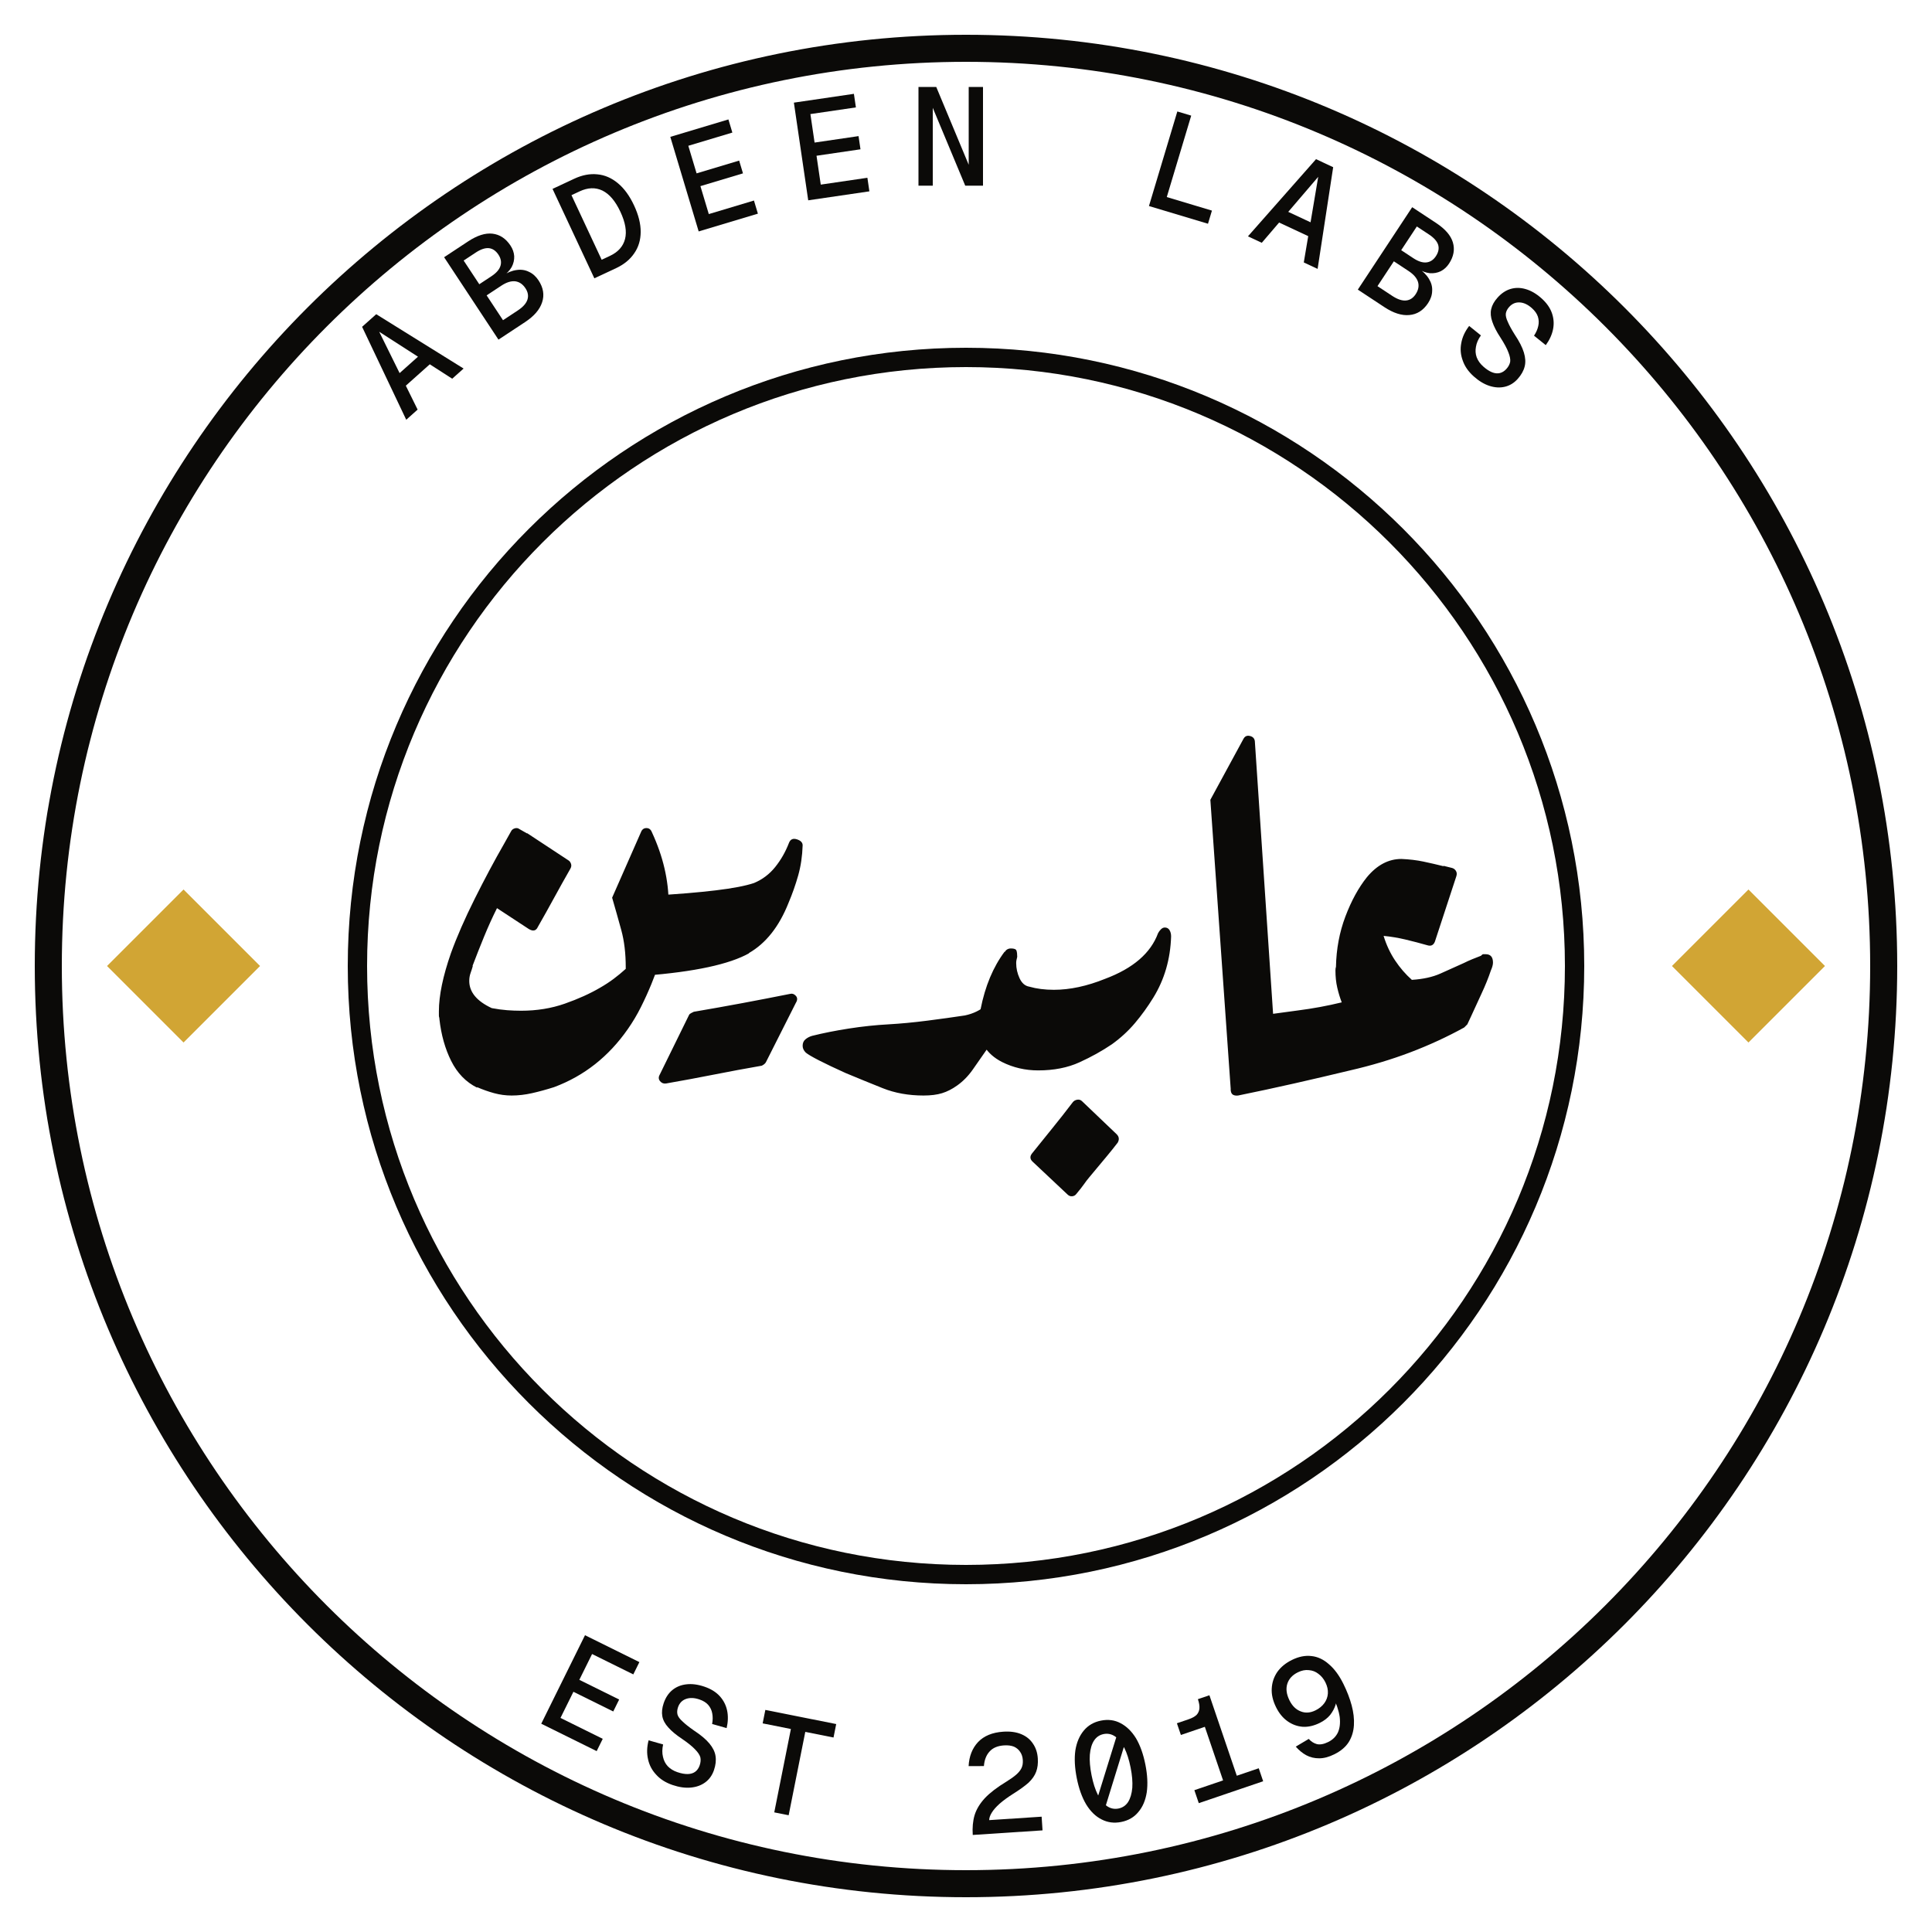
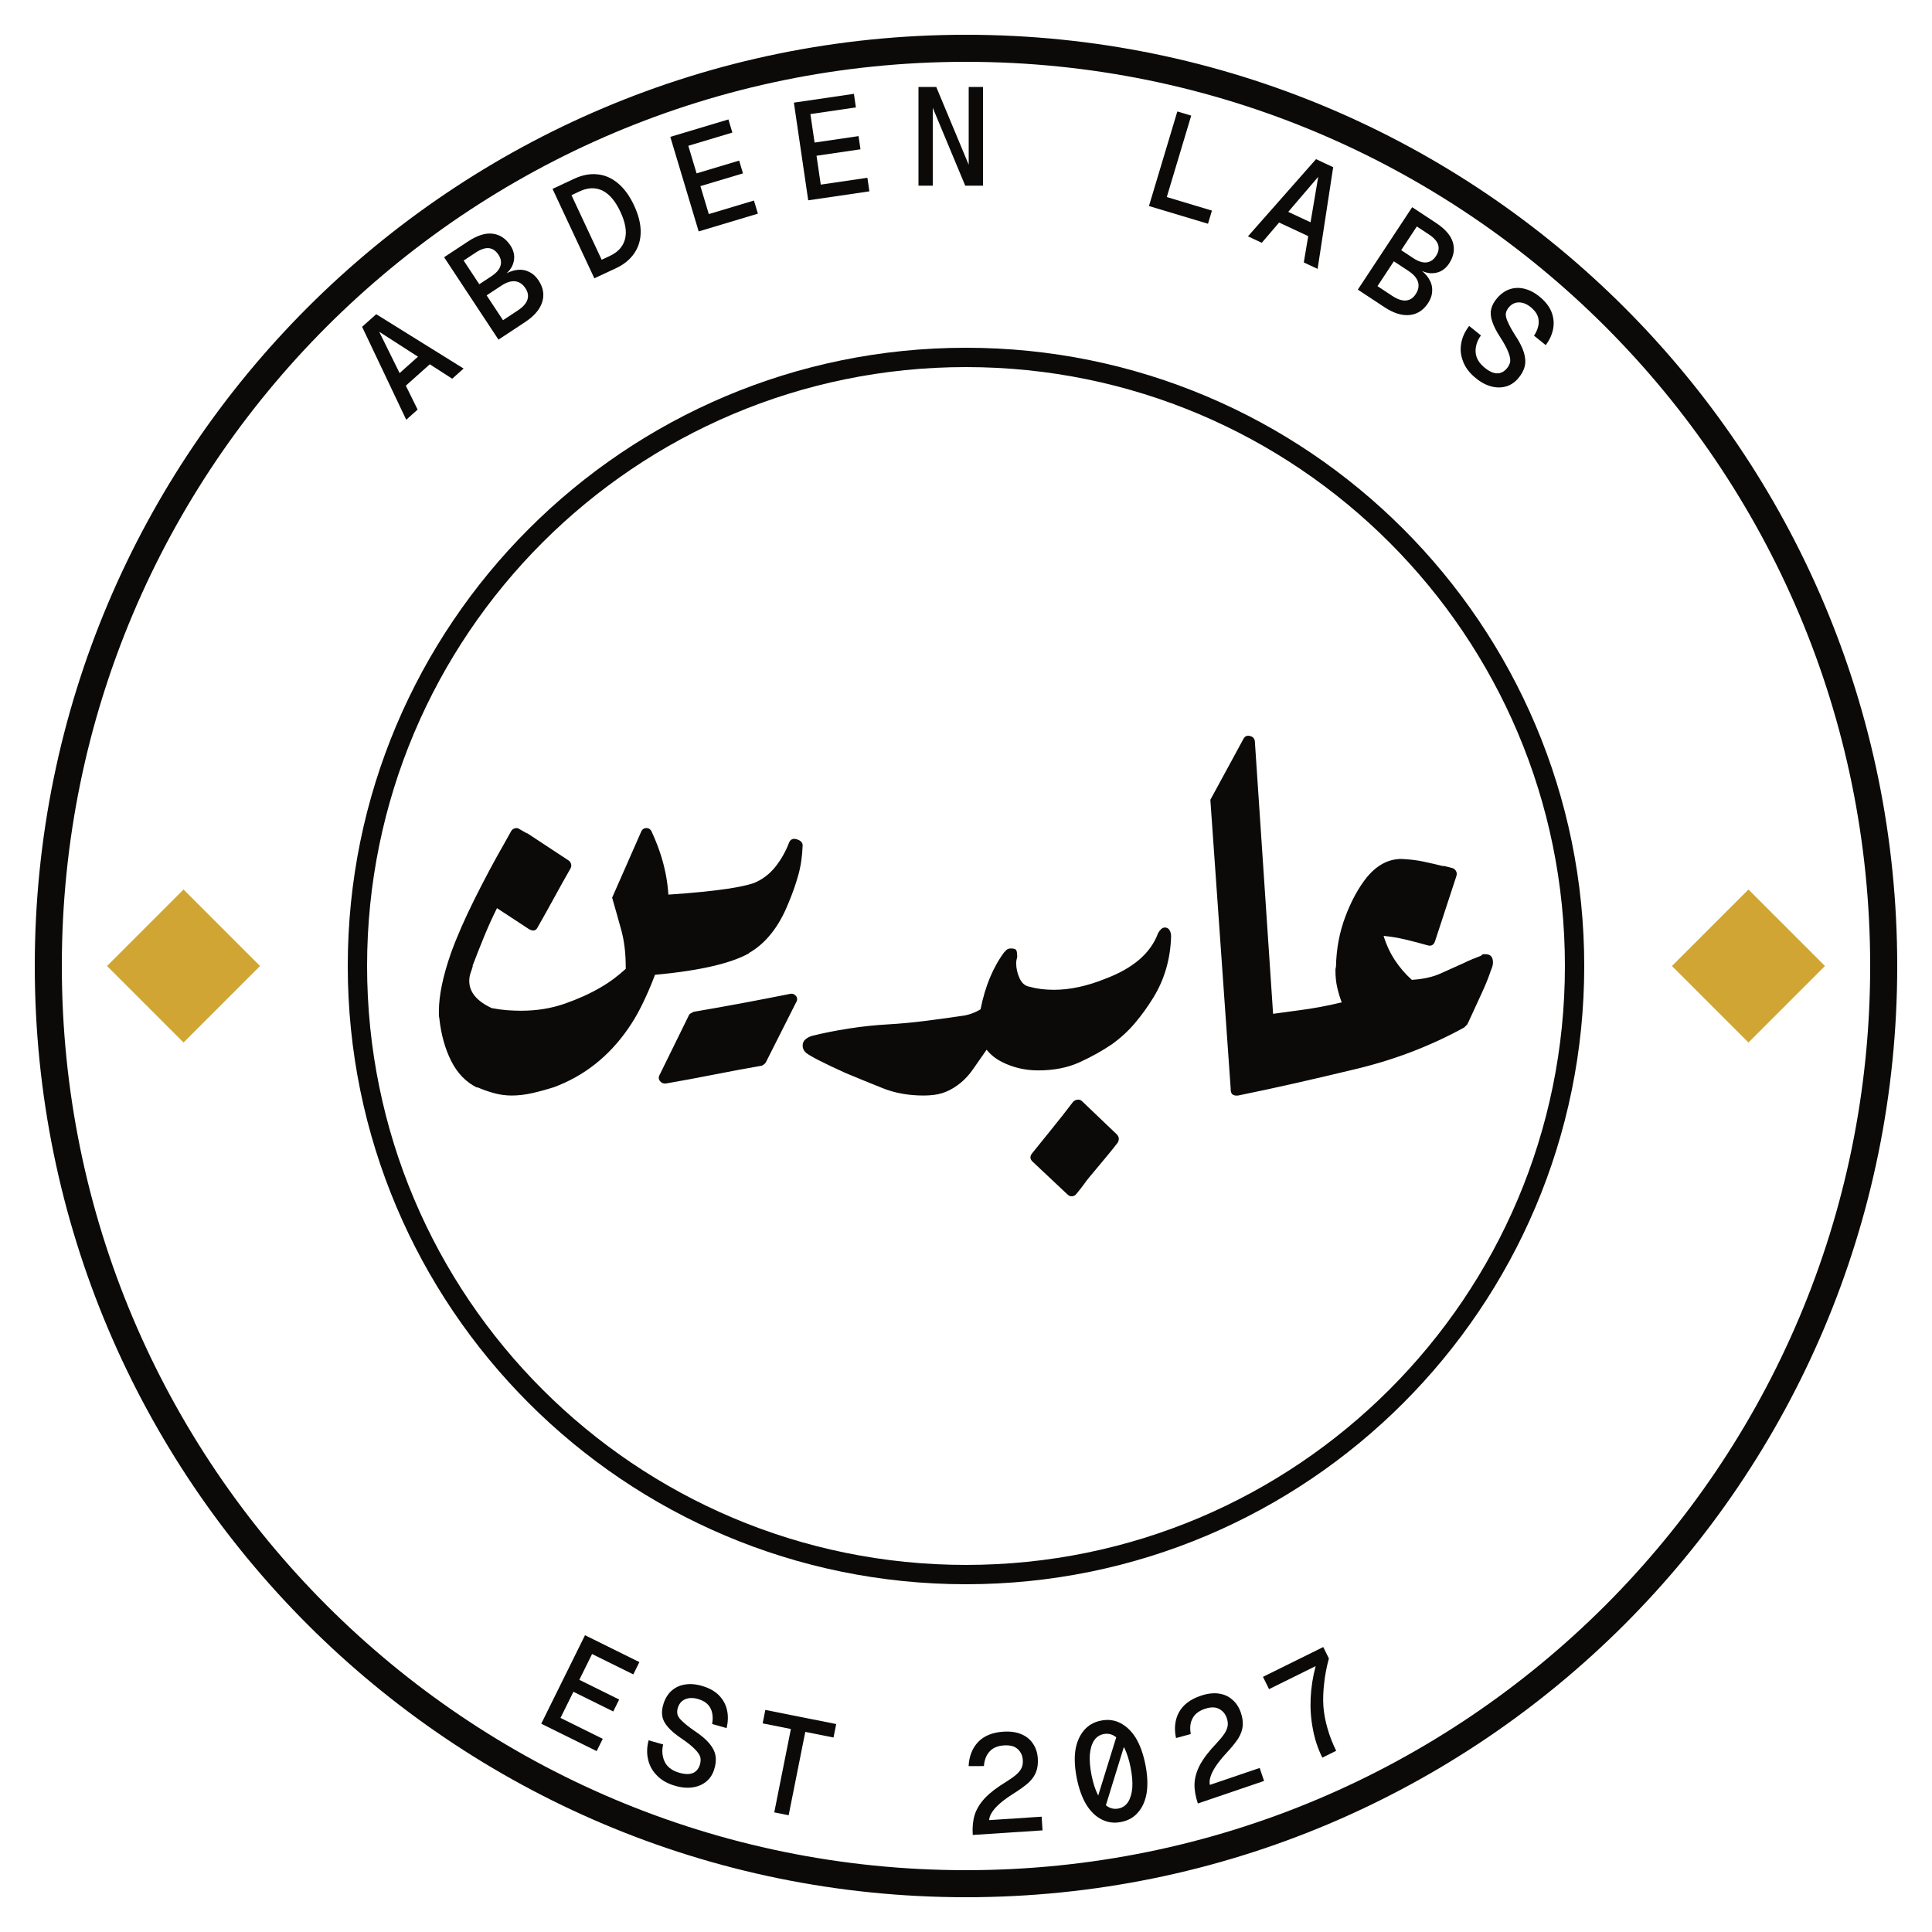
<svg xmlns="http://www.w3.org/2000/svg" viewBox="0 0 100 100" width="96" height="96" role="img" aria-label="Abdeen Labs">
  <g fill="#0B0A08">
    <circle cx="50" cy="50" r="47.5" fill="none" stroke="#0B0A08" stroke-width="1.4" />
    <circle cx="50" cy="50" r="31.5" fill="none" stroke="#0B0A08" stroke-width="1" />
    <path transform="translate(20.90 21.84) rotate(-41.76)" d="M0.17 0.00 1.67 -5.11H2.65L4.15 0.00H3.36L2.16 -4.33L0.96 0.00ZM1.01 -1.33 1.24 -2.03H3.08L3.31 -1.33Z" />
    <path transform="translate(25.30 17.91) rotate(-33.41)" d="M0.60 0.00V-5.11H2.08Q2.93 -5.11 3.36 -4.75Q3.80 -4.38 3.80 -3.72Q3.80 -3.41 3.66 -3.16Q3.51 -2.91 3.24 -2.76Q2.96 -2.62 2.58 -2.61V-2.65Q3.04 -2.65 3.37 -2.49Q3.69 -2.34 3.85 -2.06Q4.02 -1.79 4.02 -1.42Q4.02 -0.74 3.55 -0.37Q3.09 0.00 2.25 0.00ZM1.35 -0.71 2.26 -0.71Q2.76 -0.71 3.00 -0.91Q3.23 -1.10 3.23 -1.45Q3.23 -1.83 2.99 -2.04Q2.74 -2.25 2.26 -2.25H1.35ZM1.35 -2.94H2.10Q2.57 -2.94 2.80 -3.14Q3.02 -3.33 3.02 -3.67Q3.02 -4.03 2.80 -4.22Q2.57 -4.41 2.10 -4.41H1.35Z" />
    <path transform="translate(30.22 14.66) rotate(-25.06)" d="M0.60 0.00V-5.11H1.84Q2.52 -5.11 3.02 -4.81Q3.52 -4.52 3.79 -3.94Q4.06 -3.37 4.06 -2.55Q4.06 -1.73 3.79 -1.16Q3.52 -0.59 3.02 -0.30Q2.52 0.00 1.84 0.00ZM1.35 -0.71H1.82Q2.52 -0.71 2.90 -1.17Q3.28 -1.63 3.28 -2.55Q3.28 -3.47 2.90 -3.94Q2.52 -4.40 1.82 -4.40H1.35Z" />
    <path transform="translate(35.56 12.16) rotate(-16.70)" d="M0.63 0.00V-5.11H3.77V-4.40H1.39V-2.91H3.69V-2.22H1.39V-0.71H3.83V0.00Z" />
    <path transform="translate(41.21 10.46) rotate(-8.35)" d="M0.63 0.00V-5.11H3.77V-4.40H1.39V-2.91H3.69V-2.22H1.39V-0.71H3.83V0.00Z" />
    <path transform="translate(47.05 9.61) rotate(0.00)" d="M0.49 0.00V-5.11H1.41L3.22 -0.77L3.09 -0.74V-5.11H3.83V0.00H2.91L1.10 -4.34L1.23 -4.37V0.00Z" />
    <path transform="translate(58.79 10.46) rotate(16.70)" d="M0.71 0.00V-5.11H1.46V-0.29L1.00 -0.71H3.90V0.00Z" />
    <path transform="translate(64.44 12.16) rotate(25.06)" d="M0.17 0.00 1.67 -5.11H2.65L4.15 0.00H3.36L2.16 -4.33L0.96 0.00ZM1.01 -1.33 1.24 -2.03H3.08L3.31 -1.33Z" />
    <path transform="translate(69.78 14.66) rotate(33.41)" d="M0.60 0.00V-5.11H2.08Q2.93 -5.11 3.36 -4.75Q3.80 -4.38 3.80 -3.72Q3.80 -3.41 3.66 -3.16Q3.51 -2.91 3.24 -2.76Q2.96 -2.62 2.58 -2.61V-2.65Q3.04 -2.65 3.37 -2.49Q3.69 -2.34 3.85 -2.06Q4.02 -1.79 4.02 -1.42Q4.02 -0.74 3.55 -0.37Q3.09 0.00 2.25 0.00ZM1.35 -0.71 2.26 -0.71Q2.76 -0.71 3.00 -0.91Q3.23 -1.10 3.23 -1.45Q3.23 -1.83 2.99 -2.04Q2.74 -2.25 2.26 -2.25H1.35ZM1.35 -2.94H2.10Q2.57 -2.94 2.80 -3.14Q3.02 -3.33 3.02 -3.67Q3.02 -4.03 2.80 -4.22Q2.57 -4.41 2.10 -4.41H1.35Z" />
    <path transform="translate(74.70 17.91) rotate(41.76)" d="M2.23 0.12Q1.67 0.12 1.26 -0.11Q0.84 -0.33 0.60 -0.73Q0.35 -1.13 0.31 -1.67L1.09 -1.71Q1.13 -1.35 1.29 -1.10Q1.44 -0.85 1.68 -0.72Q1.93 -0.59 2.25 -0.59Q2.57 -0.59 2.79 -0.67Q3.01 -0.75 3.12 -0.91Q3.23 -1.07 3.23 -1.30Q3.23 -1.53 3.13 -1.70Q3.02 -1.86 2.74 -2.00Q2.46 -2.15 1.92 -2.30Q1.39 -2.44 1.06 -2.63Q0.73 -2.81 0.58 -3.08Q0.43 -3.35 0.43 -3.74Q0.43 -4.19 0.63 -4.52Q0.84 -4.86 1.22 -5.04Q1.61 -5.23 2.15 -5.23Q2.68 -5.23 3.06 -5.02Q3.44 -4.81 3.66 -4.44Q3.88 -4.07 3.93 -3.57L3.15 -3.53Q3.11 -3.82 2.98 -4.05Q2.86 -4.27 2.64 -4.40Q2.43 -4.52 2.12 -4.52Q1.70 -4.52 1.45 -4.32Q1.20 -4.12 1.20 -3.78Q1.20 -3.56 1.30 -3.41Q1.40 -3.27 1.66 -3.16Q1.91 -3.04 2.36 -2.91Q2.98 -2.75 3.34 -2.53Q3.70 -2.31 3.85 -2.02Q4.01 -1.72 4.01 -1.30Q4.01 -0.88 3.79 -0.56Q3.57 -0.24 3.17 -0.06Q2.77 0.12 2.23 0.12Z" />
    <path transform="translate(27.45 88.94) rotate(26.31)" d="M0.63 0.00V-5.11H3.77V-4.40H1.39V-2.91H3.69V-2.22H1.39V-0.71H3.83V0.00Z" />
    <path transform="translate(32.74 91.56) rotate(18.79)" d="M2.23 0.12Q1.67 0.12 1.26 -0.11Q0.84 -0.33 0.60 -0.73Q0.35 -1.13 0.31 -1.67L1.09 -1.71Q1.13 -1.35 1.29 -1.10Q1.44 -0.85 1.68 -0.72Q1.93 -0.59 2.25 -0.59Q2.57 -0.59 2.79 -0.67Q3.01 -0.75 3.12 -0.91Q3.23 -1.07 3.23 -1.30Q3.23 -1.53 3.13 -1.70Q3.02 -1.86 2.74 -2.00Q2.46 -2.15 1.92 -2.30Q1.39 -2.44 1.06 -2.63Q0.73 -2.81 0.58 -3.08Q0.43 -3.35 0.43 -3.74Q0.43 -4.19 0.63 -4.52Q0.84 -4.86 1.22 -5.04Q1.61 -5.23 2.15 -5.23Q2.68 -5.23 3.06 -5.02Q3.44 -4.81 3.66 -4.44Q3.88 -4.07 3.93 -3.57L3.15 -3.53Q3.11 -3.82 2.98 -4.05Q2.86 -4.27 2.64 -4.40Q2.43 -4.52 2.12 -4.52Q1.70 -4.52 1.45 -4.32Q1.20 -4.12 1.20 -3.78Q1.20 -3.56 1.30 -3.41Q1.40 -3.27 1.66 -3.16Q1.91 -3.04 2.36 -2.91Q2.98 -2.75 3.34 -2.53Q3.70 -2.31 3.85 -2.02Q4.01 -1.72 4.01 -1.30Q4.01 -0.88 3.79 -0.56Q3.57 -0.24 3.17 -0.06Q2.77 0.12 2.23 0.12Z" />
    <path transform="translate(38.33 93.46) rotate(11.28)" d="M1.78 0.00V-4.40H0.29V-5.11H4.03V-4.40H2.54V0.00Z" />
    <path transform="translate(50.00 95.00) rotate(-3.76)" d="M0.35 0.00Q0.35 -0.57 0.51 -1.01Q0.68 -1.46 1.10 -1.86Q1.52 -2.25 2.27 -2.64Q2.59 -2.81 2.79 -2.96Q2.99 -3.11 3.09 -3.28Q3.19 -3.45 3.19 -3.70Q3.19 -3.95 3.08 -4.13Q2.98 -4.31 2.78 -4.42Q2.57 -4.52 2.27 -4.52Q1.78 -4.52 1.51 -4.26Q1.23 -4.00 1.16 -3.52L0.37 -3.57Q0.46 -4.33 0.94 -4.78Q1.43 -5.23 2.28 -5.23Q2.82 -5.23 3.20 -5.04Q3.58 -4.85 3.77 -4.51Q3.97 -4.18 3.97 -3.73Q3.97 -3.34 3.84 -3.05Q3.71 -2.76 3.41 -2.51Q3.10 -2.27 2.58 -1.99Q2.14 -1.75 1.84 -1.52Q1.55 -1.29 1.41 -1.09Q1.26 -0.88 1.25 -0.71H3.97V0.00Z" />
    <path transform="translate(55.89 94.61) rotate(-11.28)" d="M0.89 -0.77 2.85 -4.38 3.43 -4.35 1.47 -0.73ZM2.16 0.12Q1.60 0.12 1.19 -0.21Q0.78 -0.53 0.56 -1.13Q0.35 -1.73 0.35 -2.55Q0.35 -3.38 0.56 -3.98Q0.78 -4.57 1.19 -4.90Q1.60 -5.23 2.16 -5.23Q2.73 -5.23 3.13 -4.90Q3.54 -4.57 3.76 -3.98Q3.97 -3.38 3.97 -2.55Q3.97 -1.73 3.76 -1.13Q3.54 -0.53 3.13 -0.21Q2.73 0.12 2.16 0.12ZM2.16 -0.59Q2.48 -0.59 2.71 -0.82Q2.94 -1.06 3.07 -1.50Q3.19 -1.94 3.19 -2.55Q3.19 -3.17 3.07 -3.61Q2.94 -4.06 2.71 -4.29Q2.48 -4.52 2.16 -4.52Q1.84 -4.52 1.61 -4.29Q1.38 -4.06 1.25 -3.61Q1.13 -3.17 1.13 -2.55Q1.13 -1.94 1.25 -1.50Q1.38 -1.06 1.61 -0.82Q1.84 -0.59 2.16 -0.59Z" />
-     <path transform="translate(61.67 93.46) rotate(-18.79)" d="M1.97 0.00V-3.64H0.66V-4.28H1.30Q1.58 -4.28 1.76 -4.36Q1.93 -4.45 2.01 -4.63Q2.09 -4.81 2.09 -5.11H2.72V0.00ZM0.40 0.00V-0.71H3.92V0.00Z" />
-     <path transform="translate(67.26 91.56) rotate(-26.31)" d="M2.15 -5.23Q2.74 -5.23 3.15 -4.96Q3.56 -4.70 3.77 -4.18Q3.99 -3.67 3.99 -2.94Q3.99 -2.30 3.88 -1.75Q3.77 -1.20 3.53 -0.78Q3.29 -0.36 2.91 -0.12Q2.52 0.12 1.95 0.12Q1.48 0.12 1.16 -0.04Q0.83 -0.20 0.63 -0.48Q0.44 -0.75 0.34 -1.12L1.12 -1.18Q1.19 -0.92 1.38 -0.75Q1.58 -0.59 1.95 -0.59Q2.34 -0.59 2.62 -0.81Q2.90 -1.04 3.06 -1.49Q3.21 -1.95 3.22 -2.65L3.42 -2.62Q3.34 -2.37 3.15 -2.15Q2.95 -1.94 2.66 -1.80Q2.37 -1.67 2.00 -1.67Q1.49 -1.67 1.12 -1.88Q0.75 -2.10 0.54 -2.49Q0.33 -2.88 0.33 -3.40Q0.33 -3.97 0.56 -4.37Q0.79 -4.78 1.20 -5.01Q1.61 -5.23 2.15 -5.23ZM2.14 -4.52Q1.67 -4.52 1.39 -4.23Q1.11 -3.94 1.11 -3.41Q1.11 -2.93 1.38 -2.64Q1.64 -2.35 2.09 -2.35Q2.41 -2.35 2.66 -2.48Q2.91 -2.61 3.05 -2.85Q3.19 -3.09 3.19 -3.42Q3.19 -3.73 3.06 -3.98Q2.94 -4.23 2.70 -4.37Q2.47 -4.52 2.14 -4.52Z" />
+     <path transform="translate(61.67 93.46) rotate(-18.79)" d="M0.35 0.00Q0.35 -0.57 0.51 -1.01Q0.68 -1.46 1.10 -1.86Q1.52 -2.25 2.27 -2.64Q2.59 -2.81 2.79 -2.96Q2.99 -3.11 3.09 -3.28Q3.19 -3.45 3.19 -3.70Q3.19 -3.95 3.08 -4.13Q2.98 -4.31 2.78 -4.42Q2.57 -4.52 2.27 -4.52Q1.78 -4.52 1.51 -4.26Q1.23 -4.00 1.16 -3.52L0.37 -3.57Q0.46 -4.33 0.94 -4.78Q1.43 -5.23 2.28 -5.23Q2.82 -5.23 3.20 -5.04Q3.58 -4.85 3.77 -4.51Q3.97 -4.18 3.97 -3.73Q3.97 -3.34 3.84 -3.05Q3.71 -2.76 3.41 -2.51Q3.10 -2.27 2.58 -1.99Q2.14 -1.75 1.84 -1.52Q1.55 -1.29 1.41 -1.09Q1.26 -0.88 1.25 -0.71H3.97V0.00Z" />
+     <path transform="translate(67.26 91.56) rotate(-26.31)" d="M1.32 0.00Q1.32 -0.79 1.54 -1.55Q1.75 -2.32 2.15 -3.04Q2.55 -3.76 3.11 -4.40H0.42V-5.11H3.90V-4.45Q3.43 -3.92 3.10 -3.39Q2.76 -2.87 2.54 -2.34Q2.33 -1.81 2.23 -1.23Q2.12 -0.65 2.12 0.00Z" />
    <g transform="translate(22.961 56.704) scale(0.02709)">
      <path d="M348.00 -245.00V-242.00Q337.00 -232.00 325.00 -223.00Q313.00 -214.00 299.00 -206.00Q270.00 -189.00 231.50 -175.50Q193.00 -162.00 148.00 -162.00Q135.00 -162.00 121.50 -163.00Q108.00 -164.00 92.00 -167.00Q49.00 -187.00 49.00 -219.00Q49.00 -227.00 51.50 -234.00Q54.00 -241.00 56.00 -248.00L55.00 -247.00Q66.00 -276.00 77.50 -304.00Q89.00 -332.00 102.00 -358.00L163.00 -318.00Q175.00 -311.00 180.00 -322.00Q196.00 -350.00 211.00 -377.50Q226.00 -405.00 242.00 -433.00Q245.00 -438.00 243.50 -442.50Q242.00 -447.00 239.00 -449.00L160.00 -501.00H159.00L145.00 -509.00Q141.00 -512.00 136.00 -510.50Q131.00 -509.00 129.00 -505.00L115.00 -480.00Q88.00 -433.00 59.50 -376.00Q31.00 -319.00 14.00 -272.00Q-9.00 -206.00 -9.00 -161.00Q-9.00 -159.00 -9.00 -157.50Q-9.00 -156.00 -9.00 -153.00Q-9.00 -151.00 -8.50 -149.50Q-8.00 -148.00 -8.00 -146.00Q-3.00 -101.00 14.50 -66.00Q32.00 -31.00 64.00 -15.00V-16.00Q80.00 -9.00 96.50 -4.50Q113.00 0.00 130.00 0.00Q149.00 0.00 169.00 -4.50Q189.00 -9.00 211.00 -16.00Q297.00 -48.00 352.00 -127.00Q366.00 -147.00 377.00 -169.00Q388.00 -191.00 397.00 -213.00Q411.00 -247.00 420.50 -284.00Q430.00 -321.00 430.00 -366.00Q430.00 -434.00 398.00 -503.00Q395.00 -511.00 387.50 -511.00Q380.00 -511.00 377.00 -503.00L322.00 -378.00Q331.00 -347.00 339.50 -316.00Q348.00 -285.00 348.00 -245.00Z M616.00 -64.00 673.00 -177.00Q678.00 -185.00 673.00 -190.50Q668.00 -196.00 661.00 -194.00Q616.00 -185.00 570.50 -176.50Q525.00 -168.00 478.00 -160.00Q476.00 -159.00 473.00 -157.50Q470.00 -156.00 469.00 -154.00L413.00 -40.00Q409.00 -33.00 413.50 -27.50Q418.00 -22.00 425.00 -23.00Q471.00 -31.00 516.50 -40.00Q562.00 -49.00 608.00 -57.00Q614.00 -60.00 616.00 -64.00Z M660.00 -483.00Q650.00 -457.00 633.50 -436.50Q617.00 -416.00 593.00 -406.00Q581.00 -402.00 563.00 -398.50Q545.00 -395.00 520.00 -392.00Q495.00 -389.00 465.00 -386.50Q435.00 -384.00 398.00 -382.00Q388.00 -380.00 386.00 -372.00L372.00 -242.00Q371.00 -237.00 375.00 -232.50Q379.00 -228.00 384.00 -229.00Q527.00 -240.00 584.00 -272.00H583.00Q632.00 -300.00 659.00 -368.00Q670.00 -394.00 677.50 -420.50Q685.00 -447.00 686.00 -478.00Q686.00 -486.00 675.00 -489.50Q664.00 -493.00 660.00 -483.00Z M1058.00 -182.00Q1046.00 -182.00 1037.00 -173.00Q1020.00 -158.00 996.00 -153.00Q963.00 -148.00 924.00 -143.00Q885.00 -138.00 850.00 -136.00Q813.00 -134.00 774.50 -128.00Q736.00 -122.00 704.00 -114.00Q697.00 -112.00 691.50 -107.50Q686.00 -103.00 686.00 -95.00Q686.00 -88.00 692.00 -82.00Q698.00 -77.00 717.50 -67.00Q737.00 -57.00 768.00 -43.00Q804.00 -28.00 839.00 -14.00Q874.00 0.00 917.00 0.00Q938.00 0.00 952.50 -4.50Q967.00 -9.00 981.00 -19.00Q998.00 -31.00 1011.00 -49.50Q1024.00 -68.00 1037.50 -87.50Q1051.00 -107.00 1067.00 -119.00Q1086.00 -127.00 1086.00 -154.00Q1086.00 -165.00 1079.00 -173.50Q1072.00 -182.00 1058.00 -182.00Z M1286.00 74.00 1220.00 11.00Q1216.00 7.00 1210.50 8.00Q1205.00 9.00 1202.00 13.00Q1183.00 38.00 1163.50 62.00Q1144.00 86.00 1124.00 111.00Q1118.00 119.00 1125.00 126.00L1192.00 189.00Q1196.00 193.00 1201.00 192.50Q1206.00 192.00 1209.00 188.00Q1219.00 176.00 1223.50 169.50Q1228.00 163.00 1233.00 157.00Q1238.00 151.00 1248.00 139.00Q1258.00 127.00 1268.00 115.00Q1278.00 103.00 1288.00 90.00Q1293.00 81.00 1286.00 74.00Z M1378.00 -321.00Q1374.00 -321.00 1370.50 -317.50Q1367.00 -314.00 1365.00 -310.00Q1344.00 -253.00 1264.00 -223.00Q1212.00 -202.00 1166.00 -202.00Q1140.00 -202.00 1119.00 -208.00Q1107.00 -210.00 1100.50 -224.00Q1094.00 -238.00 1094.00 -253.00Q1094.00 -256.00 1094.50 -258.50Q1095.00 -261.00 1096.00 -265.00Q1096.00 -273.00 1094.50 -277.00Q1093.00 -281.00 1084.00 -281.00Q1076.00 -281.00 1072.00 -274.00V-275.00Q1039.00 -231.00 1026.00 -165.00Q1022.00 -153.00 1022.00 -137.00Q1022.00 -87.00 1067.00 -64.00Q1099.00 -48.00 1136.00 -48.00Q1181.00 -48.00 1215.00 -63.50Q1249.00 -79.00 1277.00 -98.00Q1302.00 -116.00 1321.00 -138.50Q1340.00 -161.00 1356.00 -187.00Q1388.00 -239.00 1390.00 -304.00Q1390.00 -311.00 1387.00 -316.00Q1384.00 -321.00 1378.00 -321.00Z M1465.00 -565.00 1504.00 -11.00Q1504.00 -1.00 1513.00 0.00Q1522.00 1.00 1526.00 -6.00L1587.00 -124.00L1550.00 -677.00Q1549.00 -685.00 1540.50 -687.00Q1532.00 -689.00 1528.00 -681.00Z M1991.00 -270.00Q1990.00 -270.00 1989.00 -270.00Q1988.00 -270.00 1986.00 -270.00Q1985.00 -270.00 1982.00 -267.00Q1974.00 -264.00 1965.50 -260.50Q1957.00 -257.00 1949.00 -253.00Q1927.00 -243.00 1904.50 -233.00Q1882.00 -223.00 1850.00 -221.00Q1832.00 -237.00 1818.00 -258.00Q1804.00 -279.00 1796.00 -305.00Q1817.00 -303.00 1838.00 -298.00Q1859.00 -293.00 1880.00 -287.00Q1890.00 -284.00 1894.00 -294.00L1935.00 -419.00Q1937.00 -425.00 1934.00 -429.50Q1931.00 -434.00 1926.00 -435.00L1910.00 -439.00L1911.00 -438.00Q1891.00 -443.00 1872.00 -447.00Q1853.00 -451.00 1830.00 -452.00Q1793.00 -452.00 1764.00 -417.00Q1740.00 -387.00 1723.00 -342.00Q1706.00 -297.00 1705.00 -246.00Q1704.00 -243.00 1704.00 -239.00Q1704.00 -221.00 1707.50 -206.00Q1711.00 -191.00 1716.00 -178.00Q1675.00 -168.00 1632.00 -162.50Q1589.00 -157.00 1537.00 -149.00Q1529.00 -147.00 1527.00 -139.00L1504.00 -14.00Q1503.00 -7.00 1507.00 -3.00Q1511.00 1.00 1518.00 0.00Q1572.00 -11.00 1625.00 -23.00Q1678.00 -35.00 1732.00 -48.00Q1793.00 -62.00 1847.00 -82.50Q1901.00 -103.00 1950.00 -130.00L1956.00 -136.00L1963.00 -151.00Q1972.00 -171.00 1983.00 -194.50Q1994.00 -218.00 2001.00 -239.00Q2005.00 -248.00 2005.00 -254.00Q2005.00 -270.00 1991.00 -270.00Z" />
    </g>
  </g>
  <rect x="6.7" y="47.2" width="5.6" height="5.6" transform="rotate(45 9.5 50)" fill="#D1A534" />
  <rect x="87.7" y="47.2" width="5.6" height="5.6" transform="rotate(45 90.5 50)" fill="#D1A534" />
</svg>
